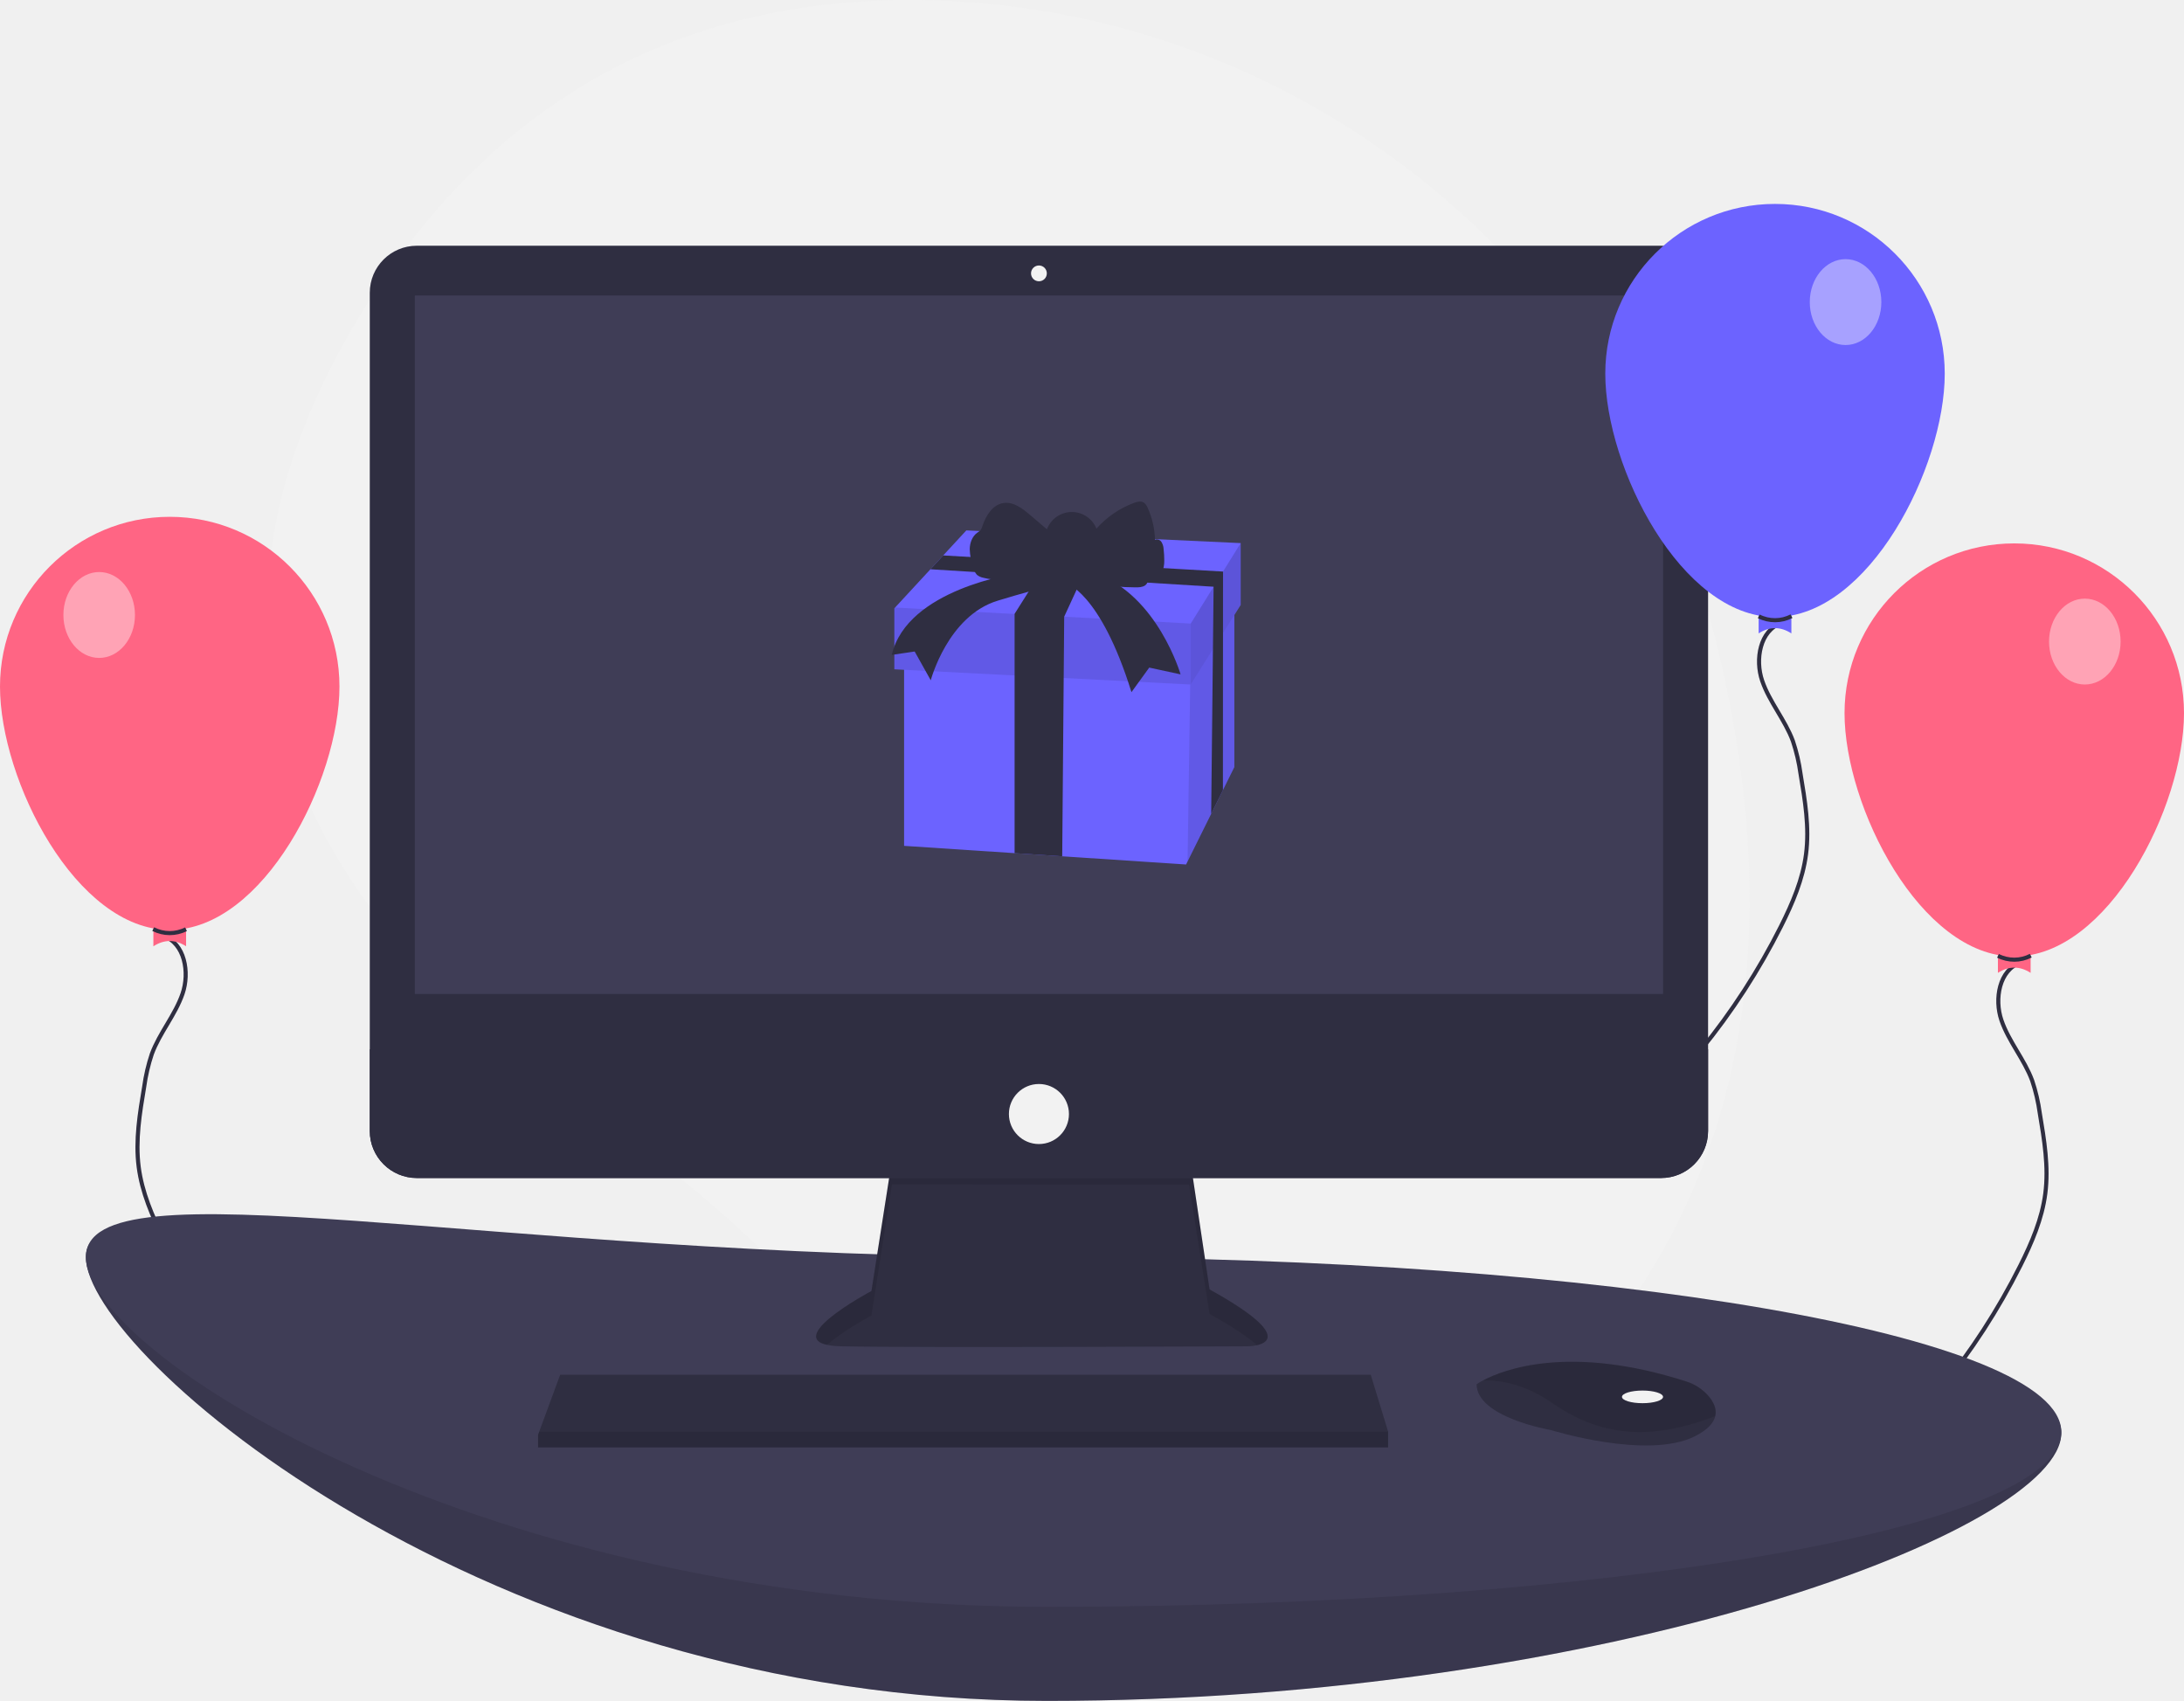
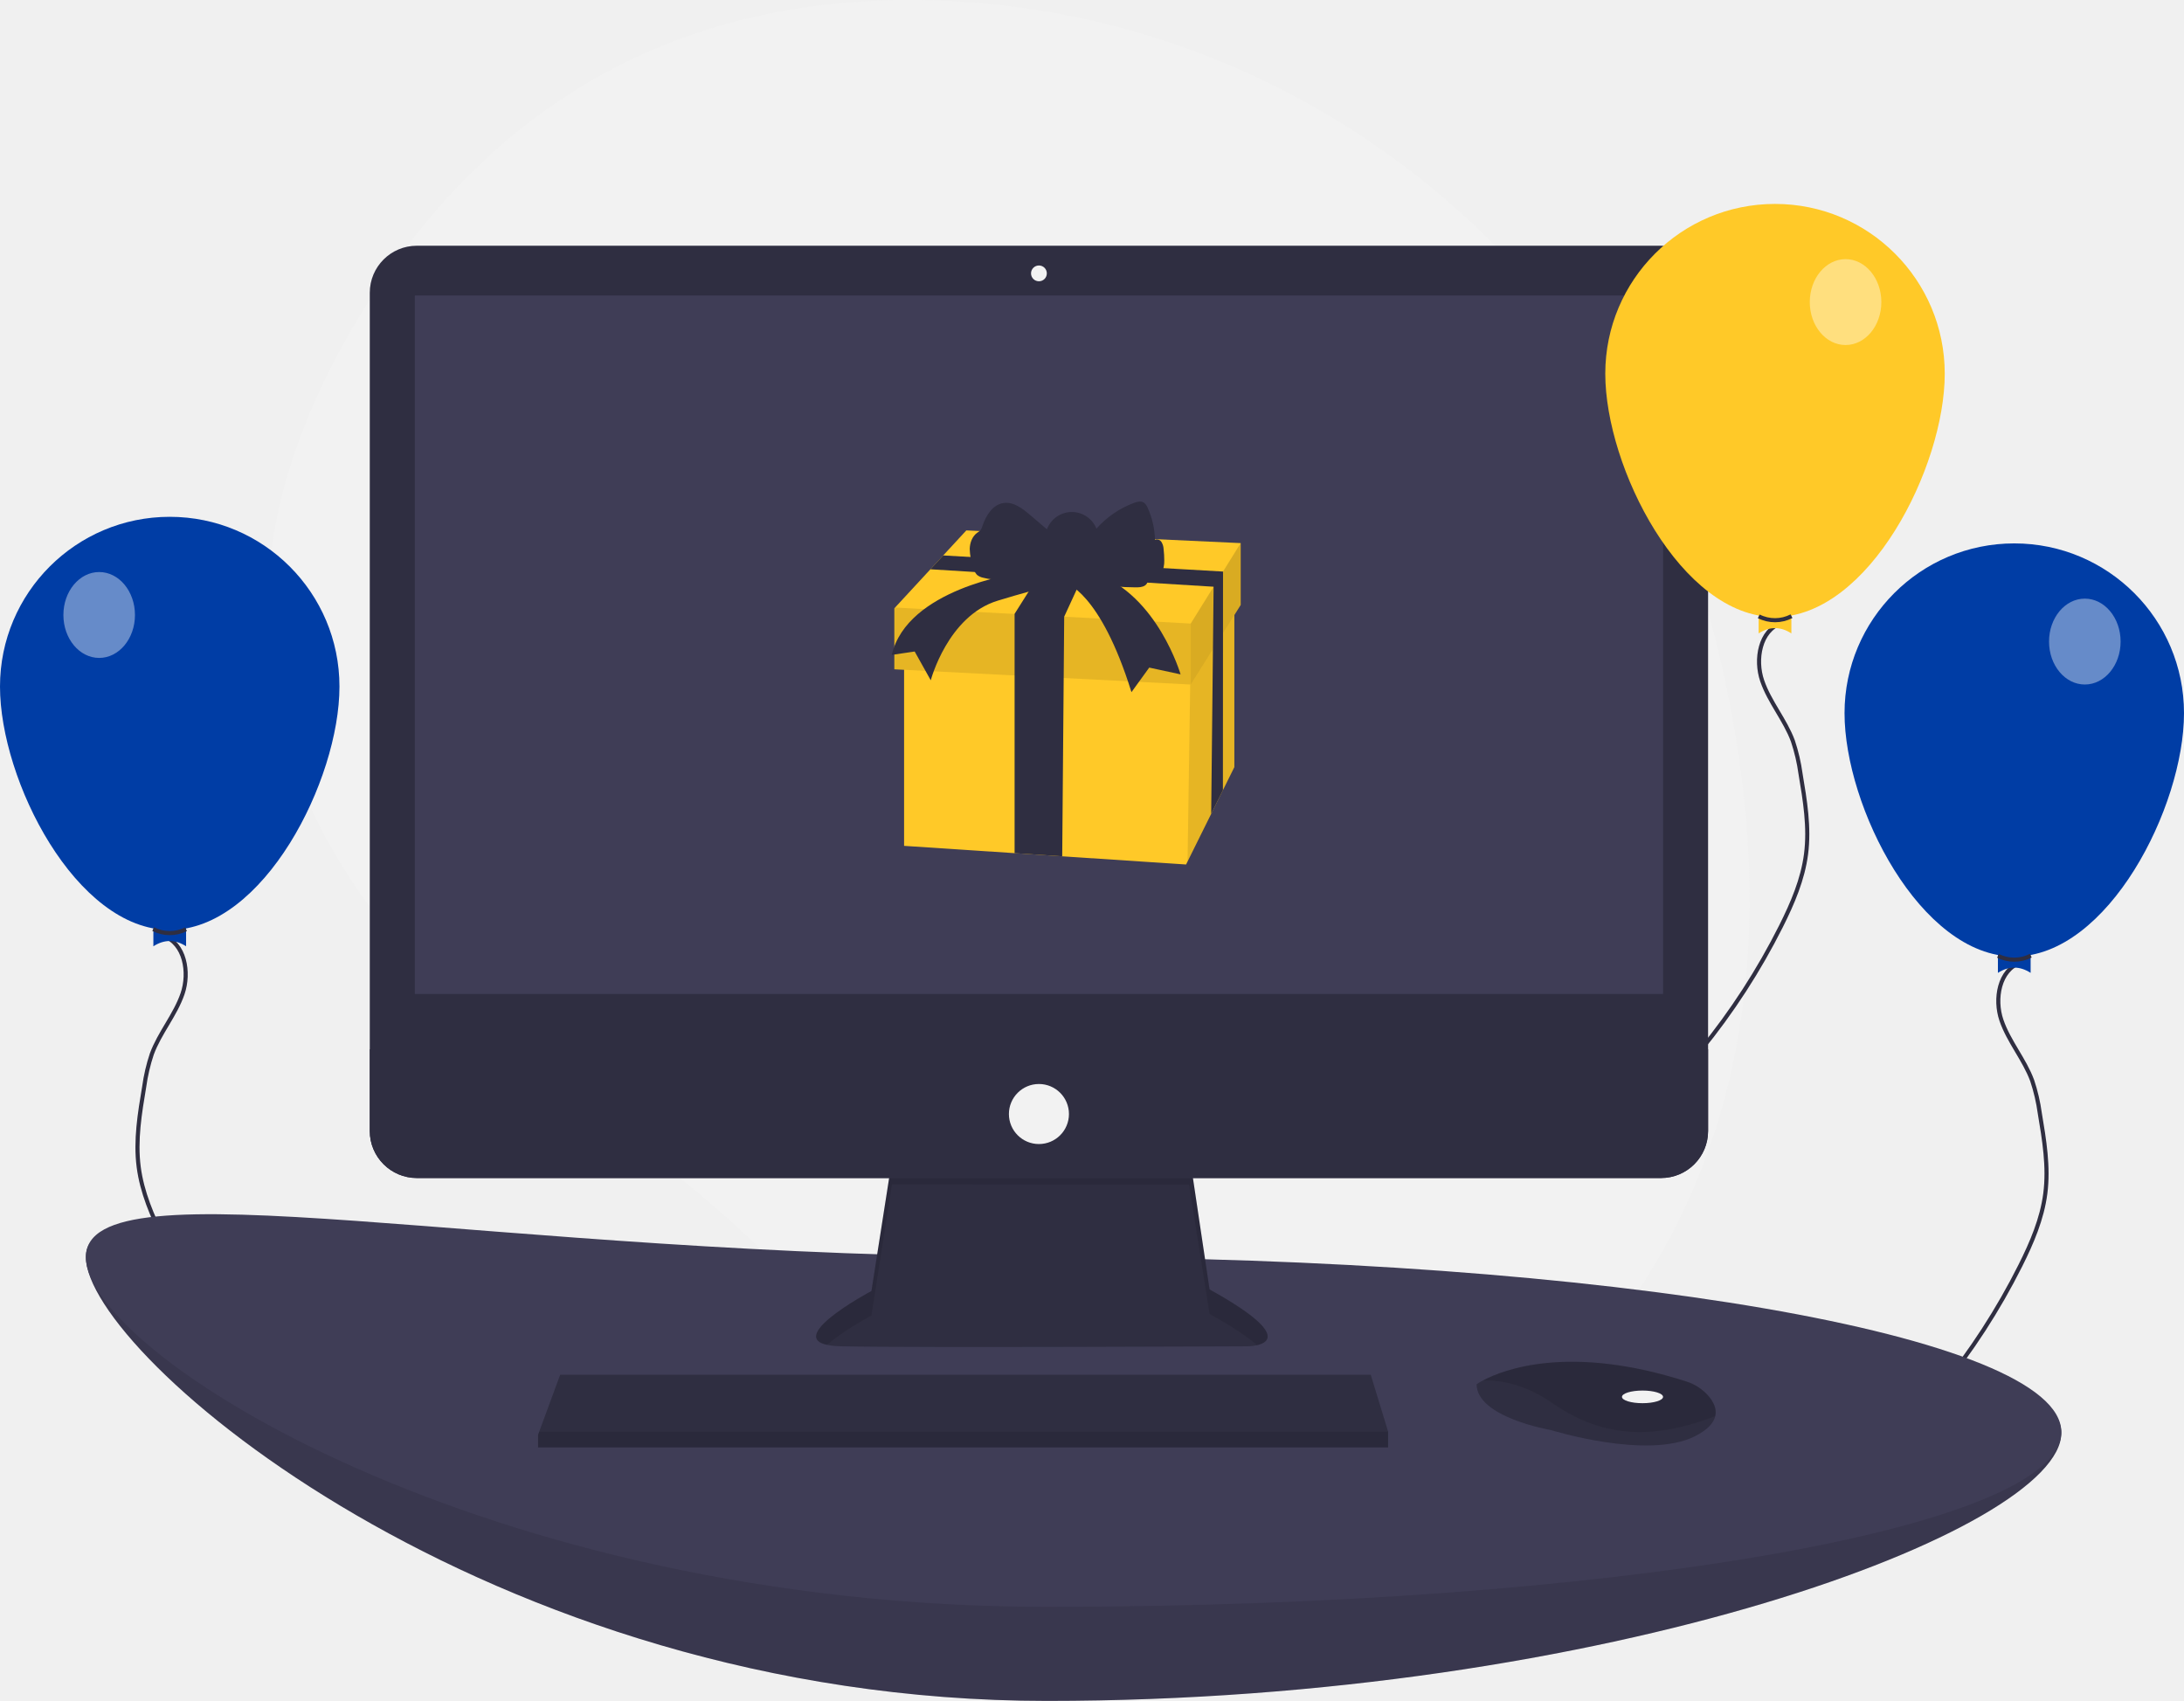
<svg xmlns="http://www.w3.org/2000/svg" data-name="Layer 1" width="1068" height="831.714" viewBox="0 0 1068 831.714">
  <path d="M904.085,343.53C859.168,166.908,703.968,39.412,521.796,34.299,425.488,31.595,324.144,63.536,250.359,175.31c-131.9,199.808,8.106,337.882,105.713,403.492a610.758,610.758,0,0,1,126.241,113.465c65.931,78.238,192.767,175.459,343.823,23.128C935.622,604.986,934.003,461.177,904.085,343.53Z" transform="translate(-66 -34.14287)" fill="#f2f2f2" />
-   <path d="M1134,382.857c0,45.84-37.16,119-83,119s-83-73.16-83-119a83,83,0,1,1,166,0Z" transform="translate(-66 -34.14287)" fill="#ff6584" />
+   <path d="M1134,382.857c0,45.84-37.16,119-83,119s-83-73.16-83-119a83,83,0,1,1,166,0Z" transform="translate(-66 -34.14287)" fill="#003DA5" />
  <path d="M1054.074,504.809c-10.43,3.591-12.928,17.815-9.34,28.247s11.186,19.085,15.01,29.432a88.199,88.199,0,0,1,3.741,16.041c2.184,12.981,4.374,26.19,2.691,39.246-1.596,12.385-6.614,24.061-12.212,35.223a329.511,329.511,0,0,1-39.323,60.691" transform="translate(-66 -34.14287)" fill="none" stroke="#2f2e41" stroke-width="2" />
-   <path d="M1059,509.857q-8-5.134-16,0v-16h16Z" transform="translate(-66 -34.14287)" fill="#ff6584" />
+   <path d="M1059,509.857q-8-5.134-16,0v-16h16Z" transform="translate(-66 -34.14287)" fill="#003DA5" />
  <path d="M1043.042,501.518a17.6,17.6,0,0,0,16.029-.066" transform="translate(-66 -34.14287)" fill="none" stroke="#2f2e41" stroke-width="2" />
  <ellipse cx="1019.5" cy="313.714" rx="17.5" ry="21" fill="#fff" opacity="0.4" />
-   <path d="M66,369.857c0,45.84,37.16,119,83,119s83-73.16,83-119a83,83,0,0,0-166,0Z" transform="translate(-66 -34.14287)" fill="#ff6584" />
+   <path d="M66,369.857c0,45.84,37.16,119,83,119s83-73.16,83-119a83,83,0,0,0-166,0Z" transform="translate(-66 -34.14287)" fill="#003DA5" />
  <path d="M145.926,491.809c10.43,3.591,12.928,17.815,9.34,28.247s-11.186,19.085-15.01,29.432a88.199,88.199,0,0,0-3.741,16.041c-2.184,12.981-4.374,26.19-2.691,39.246,1.596,12.385,6.614,24.061,12.212,35.223a329.511,329.511,0,0,0,39.323,60.691" transform="translate(-66 -34.14287)" fill="none" stroke="#2f2e41" stroke-width="2" />
-   <path d="M141,496.857q8-5.134,16,0v-16H141Z" transform="translate(-66 -34.14287)" fill="#ff6584" />
+   <path d="M141,496.857q8-5.134,16,0v-16H141Z" transform="translate(-66 -34.14287)" fill="#003DA5" />
  <path d="M156.958,488.518a17.6,17.6,0,0,1-16.029-.066" transform="translate(-66 -34.14287)" fill="none" stroke="#2f2e41" stroke-width="2" />
  <ellipse cx="48.5" cy="300.714" rx="17.5" ry="21" fill="#fff" opacity="0.4" />
  <path d="M1074,734.857c0,47.22-222.067,131-496,131s-470-169.78-470-217,196.067,46,470,46S1074,687.637,1074,734.857Z" transform="translate(-66 -34.14287)" fill="#3f3d56" />
  <path d="M1074,734.857c0,47.22-222.067,131-496,131s-470-169.78-470-217,196.067,46,470,46S1074,687.637,1074,734.857Z" transform="translate(-66 -34.14287)" opacity="0.1" />
  <path d="M1074,734.357c0,47.22-222.067,85.5-496,85.5s-470-123.78-470-171,196.067,0,470,0S1074,687.137,1074,734.357Z" transform="translate(-66 -34.14287)" fill="#3f3d56" />
  <path d="M502.19,601.288,492.146,665.42s-49.451,26.271-14.681,27.043,198.575,0,198.575,0,31.679,0-18.544-27.816l-10.045-67.222Z" transform="translate(-66 -34.14287)" fill="#2f2e41" />
  <path d="M470.47,691.767c7.897-7.026,21.675-14.347,21.675-14.347l10.045-64.131,145.261.137,10.045,63.222c11.712,6.487,18.967,11.459,23.211,15.273,6.45-1.472,13.5-6.941-23.211-27.273L647.452,597.425l-145.261,3.863-10.045,64.131S450.592,687.498,470.47,691.767Z" transform="translate(-66 -34.14287)" opacity="0.1" />
  <rect x="180.824" y="120.158" width="654.449" height="455.874" rx="23.01" fill="#2f2e41" />
  <rect x="202.845" y="144.497" width="610.407" height="341.519" fill="#3f3d56" />
  <circle cx="508.048" cy="133.679" r="3.863" fill="#f2f2f2" />
  <path d="M901.273,547.202V587.164a23.007,23.007,0,0,1-23.01,23.01H269.834a23.007,23.007,0,0,1-23.01-23.01V547.202Z" transform="translate(-66 -34.14287)" fill="#2f2e41" />
  <polygon points="678.808 700.044 678.808 707.771 263.113 707.771 263.113 701.59 263.685 700.044 273.93 672.228 670.308 672.228 678.808 700.044" fill="#2f2e41" />
  <path d="M904.781,726.623c-.757,3.237-3.616,6.653-10.076,9.882-23.18,11.59-70.313-3.091-70.313-3.091s-36.315-6.181-36.315-22.407a28.976,28.976,0,0,1,3.183-1.893c9.746-5.156,42.059-17.878,99.353.539a23.895,23.895,0,0,1,10.891,7.137C903.826,719.508,905.646,722.955,904.781,726.623Z" transform="translate(-66 -34.14287)" fill="#2f2e41" />
  <path d="M904.781,726.623c-28.372,10.871-53.662,11.683-79.616-6.344-13.089-9.087-24.98-11.335-33.905-11.165,9.746-5.156,42.059-17.878,99.353.539a23.895,23.895,0,0,1,10.891,7.137C903.826,719.508,905.646,722.955,904.781,726.623Z" transform="translate(-66 -34.14287)" opacity="0.1" />
  <ellipse cx="803.207" cy="683.046" rx="10.045" ry="3.091" fill="#f2f2f2" />
  <circle cx="508.048" cy="544.738" r="14.681" fill="#f2f2f2" />
  <polygon points="678.808 700.044 678.808 707.771 263.113 707.771 263.113 701.59 263.685 700.044 678.808 700.044" opacity="0.1" />
  <path d="M937.074,338.809c-10.43,3.591-12.928,17.815-9.34,28.247s11.186,19.085,15.01,29.432a88.199,88.199,0,0,1,3.741,16.041c2.184,12.981,4.374,26.19,2.691,39.246-1.596,12.385-6.614,24.061-12.212,35.223a329.511,329.511,0,0,1-39.323,60.691" transform="translate(-66 -34.14287)" fill="none" stroke="#2f2e41" stroke-width="2" />
-   <path d="M1017,216.857c0,45.84-37.16,119-83,119s-83-73.16-83-119a83,83,0,0,1,166,0Z" transform="translate(-66 -34.14287)" fill="#6c63ff" />
-   <path d="M942,343.857q-8-5.134-16,0v-16h16Z" transform="translate(-66 -34.14287)" fill="#6c63ff" />
+   <path d="M1017,216.857c0,45.84-37.16,119-83,119s-83-73.16-83-119a83,83,0,0,1,166,0Z" transform="translate(-66 -34.14287)" fill="#FFC928" />
+   <path d="M942,343.857q-8-5.134-16,0v-16h16Z" transform="translate(-66 -34.14287)" fill="#FFC928" />
  <path d="M926.042,335.518a17.6,17.6,0,0,0,16.029-.066" transform="translate(-66 -34.14287)" fill="none" stroke="#2f2e41" stroke-width="2" />
  <ellipse cx="902.5" cy="147.714" rx="17.5" ry="21" fill="#fff" opacity="0.4" />
-   <polygon points="603.607 288.552 603.607 375.098 580.728 421.257 580.728 421.262 580.003 422.719 519.433 418.719 496.149 417.179 442.109 413.609 442.109 310.085 496.149 311.609 520.315 312.292 581.453 314.019 603.607 288.552" fill="#6c63ff" />
+   <polygon points="603.607 288.552 603.607 375.098 580.728 421.257 580.728 421.262 580.003 422.719 519.433 418.719 496.149 417.179 442.109 413.609 442.109 310.085 496.149 311.609 520.315 312.292 581.453 314.019 603.607 288.552" fill="#FFC928" />
  <polygon points="603.607 293.658 603.607 375.098 598.017 386.374 598.017 386.378 592.285 397.936 592.285 397.94 580.728 421.257 582.02 334.711 582.281 317.253 593.271 305.095 593.271 305.091 598.062 299.791 603.607 293.658" opacity="0.1" />
-   <polygon points="606.713 265.57 606.713 295.799 603.607 300.747 598.058 309.588 593.143 317.419 582.281 334.724 582.02 334.711 437.347 327.27 437.347 297.455 437.712 297.062 454.984 278.365 461.236 271.599 472.545 259.358 606.713 265.57" fill="#6c63ff" />
+   <polygon points="606.713 265.57 606.713 295.799 603.607 300.747 598.058 309.588 593.143 317.419 582.281 334.724 582.02 334.711 437.347 327.27 437.347 297.455 437.712 297.062 454.984 278.365 461.236 271.599 472.545 259.358 606.713 265.57" fill="#FFC928" />
  <polygon points="582.281 304.909 582.281 334.724 437.347 327.27 437.347 297.455 437.712 297.062 582.281 304.909" opacity="0.1" />
  <polygon points="606.713 265.57 606.713 295.799 582.281 334.724 582.281 304.909 606.713 265.57" opacity="0.15" />
  <polygon points="598.075 279.479 598.062 299.791 598.058 309.588 598.017 386.374 598.017 386.378 592.285 397.936 593.143 317.419 593.271 305.095 593.271 305.091 593.466 286.9 454.984 278.365 461.236 271.599 598.075 279.479" fill="#2f2e41" />
  <polygon points="530.105 280.477 520.402 301.55 520.315 312.292 519.433 418.719 496.149 417.179 496.149 300.147 508.572 280.477 530.105 280.477" fill="#2f2e41" />
  <path d="M564.15,316.038a30.766,30.766,0,0,1-17.354.609,6.975,6.975,0,0,1-3.044-1.412,7.884,7.884,0,0,1-1.883-3.731,29.478,29.478,0,0,1-1.662-8.929c.07-3.04,1.233-6.212,3.713-7.971a8.775,8.775,0,0,0,1.41-1.059,5.849,5.849,0,0,0,1.091-2.217c1.696-5.061,4.985-10.404,10.261-11.214,4.867-.747,9.297,2.652,13.047,5.843l8.231,7.005a12.987,12.987,0,0,1,24.216-.33,46.06,46.06,0,0,1,18.311-12.564c1.559-.581,3.391-1.054,4.812-.189a5.521,5.521,0,0,1,1.915,2.569,39.559,39.559,0,0,1,3.568,15.605,2.731,2.731,0,0,1,3.174,1.095,7.202,7.202,0,0,1,1.056,3.44,48.686,48.686,0,0,1,.328,5.668c-.001,1.997-.186,4.155-1.488,5.67-1.682,1.957-4.586,2.164-7.166,2.226,1.242,1.103.636,3.323-.738,4.257s-3.152.951-4.813.934c-6.404-.062-13.216-.244-18.543-3.799-2.103-1.404-3.865-3.273-5.974-4.668-5.169-3.42-11.658-3.584-17.641-3.301C573.577,309.829,569.291,314.316,564.15,316.038Z" transform="translate(-66 -34.14287)" fill="#2f2e41" />
  <path d="M562.977,314.62s-53.418,7.454-60.872,39.753l11.181-1.656,7.868,14.079s8.282-31.471,32.714-38.925,33.128-8.696,33.128-8.696,16.978,4.141,32.3,53.418l8.696-12.009,15.322,3.313s-11.181-38.511-41.41-49.278Z" transform="translate(-66 -34.14287)" fill="#2f2e41" />
</svg>
